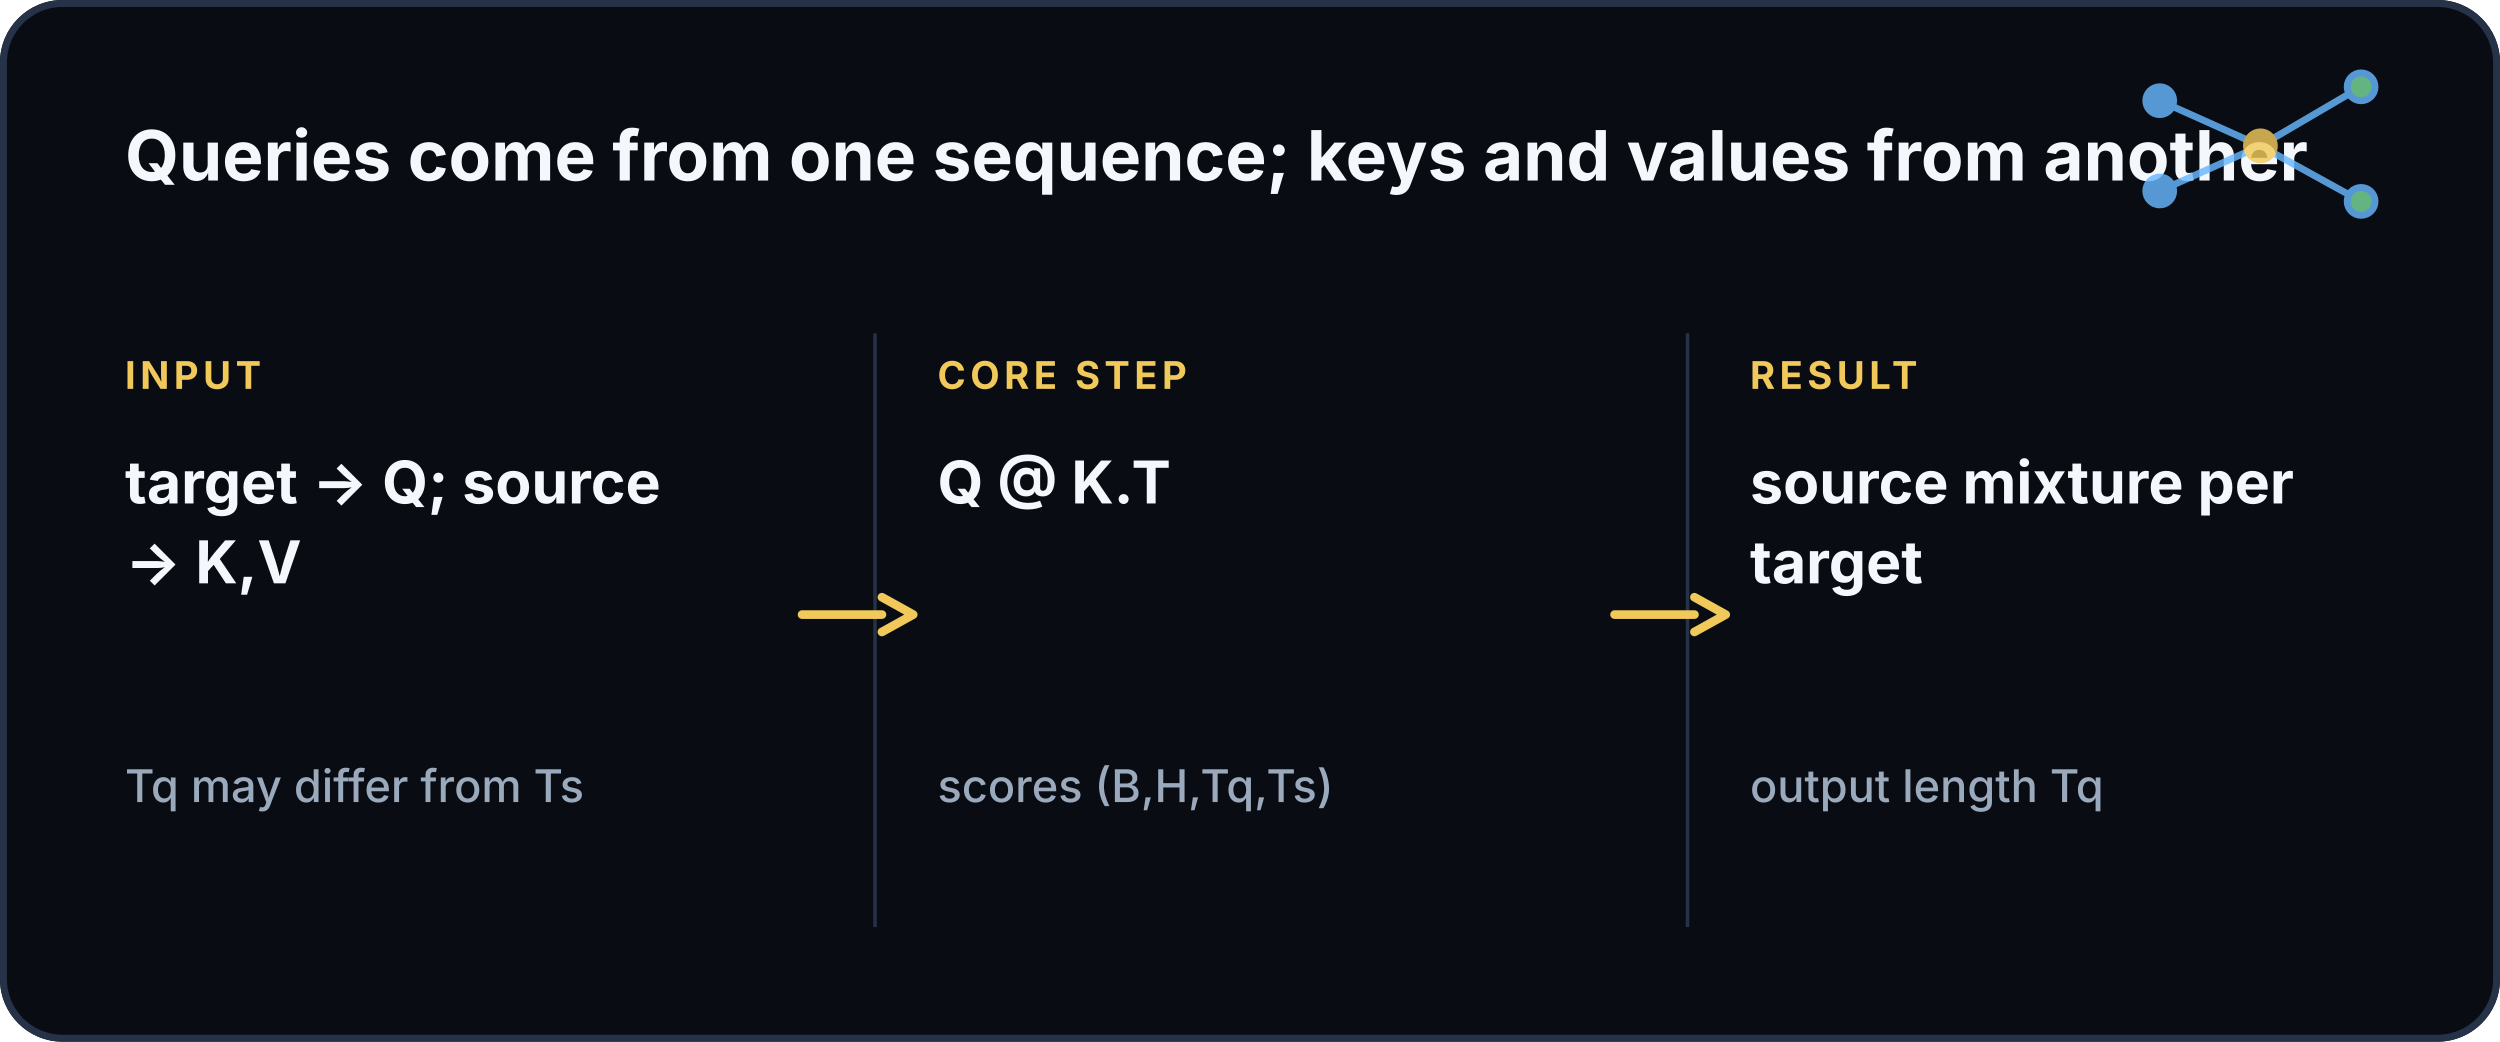
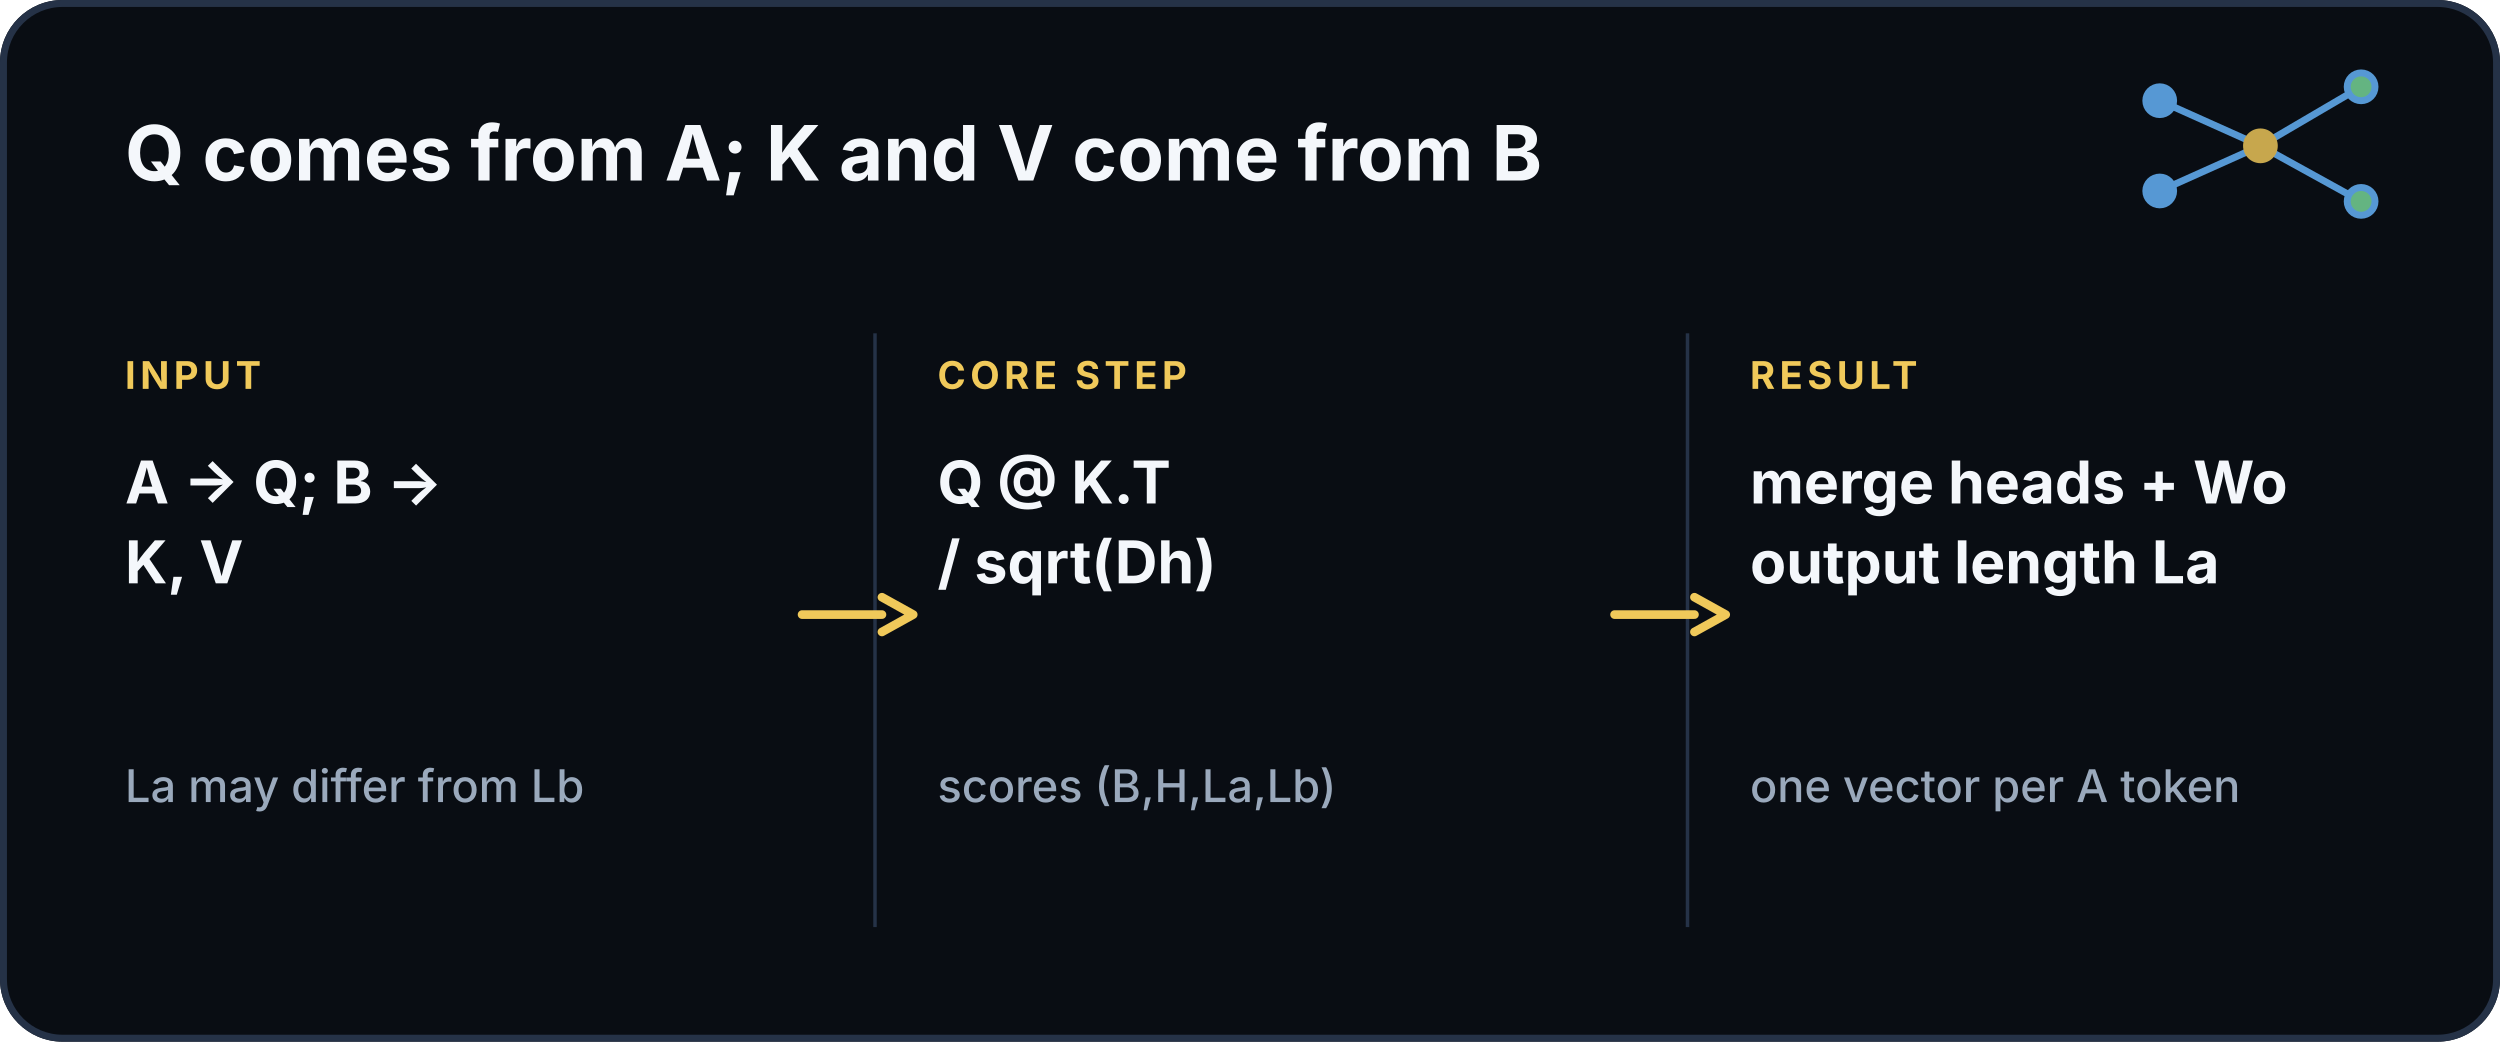
<svg xmlns="http://www.w3.org/2000/svg" width="720" height="300" viewBox="0 0 720 300" role="img" aria-labelledby="title desc">
  <rect width="720" height="300" rx="18" fill="#090d13" />
  <rect x="1" y="1" width="718" height="298" rx="17" fill="none" stroke="#253247" stroke-width="2" />
-   <text x="36" y="52" fill="#f4f7fb" font-family="Inter, ui-sans-serif, system-ui, sans-serif" font-size="20" font-weight="720">Queries come from one sequence; keys and values from another</text>
-   <g fill="none" stroke-width="2" opacity="0.82" stroke="#67b7ff">
+   <text x="36" y="52" fill="#f4f7fb" font-family="Inter, ui-sans-serif, system-ui, sans-serif" font-size="22" font-weight="720">Q comes from A; K and V come from B</text>
+   <g fill="none" stroke="#67b7ff" stroke-width="2" opacity="0.82">
    <path d="M622 29 L651 42 L680 25 M622 55 L651 42 L680 58" />
    <circle cx="622" cy="29" r="4" fill="#67b7ff" />
    <circle cx="622" cy="55" r="4" fill="#67b7ff" />
    <circle cx="651" cy="42" r="5" fill="#f0c95a" stroke="none" />
    <circle cx="680" cy="25" r="4" fill="#77d99a" />
    <circle cx="680" cy="58" r="4" fill="#77d99a" />
  </g>
  <path d="M252 96 V267 M486 96 V267" stroke="#253247" stroke-width="1" />
  <g>
    <text x="36" y="112" fill="#f0c95a" font-family="Inter, ui-sans-serif, system-ui, sans-serif" font-size="11" font-weight="750" letter-spacing="1.3">INPUT</text>
-     <text x="36" y="145" fill="#f4f7fb" font-family="Inter, ui-sans-serif, system-ui, sans-serif" font-size="17" font-weight="680">target -&gt; Q; source</text>
-     <text x="36" y="168" fill="#f4f7fb" font-family="Inter, ui-sans-serif, system-ui, sans-serif" font-size="17" font-weight="680">-&gt; K,V</text>
-     <text x="36" y="231" fill="#9aa9bc" font-family="Inter, ui-sans-serif, system-ui, sans-serif" font-size="13" font-weight="450">Tq may differ from Ts</text>
+     <text x="36" y="145" fill="#f4f7fb" font-family="Inter, ui-sans-serif, system-ui, sans-serif" font-size="17" font-weight="680">A -&gt; Q; B -&gt;</text>
+     <text x="36" y="168" fill="#f4f7fb" font-family="Inter, ui-sans-serif, system-ui, sans-serif" font-size="17" font-weight="680">K, V</text>
+     <text x="36" y="231" fill="#9aa9bc" font-family="Inter, ui-sans-serif, system-ui, sans-serif" font-size="13" font-weight="450">La may differ from Lb</text>
  </g>
  <g>
    <text x="270" y="112" fill="#f0c95a" font-family="Inter, ui-sans-serif, system-ui, sans-serif" font-size="11" font-weight="750" letter-spacing="1.3">CORE STEP</text>
    <text x="270" y="145" fill="#f4f7fb" font-family="Inter, ui-sans-serif, system-ui, sans-serif" font-size="17" font-weight="680">Q @ K.T</text>
-     <text x="270" y="231" fill="#9aa9bc" font-family="Inter, ui-sans-serif, system-ui, sans-serif" font-size="13" font-weight="450">scores (B,H,Tq,Ts)</text>
+     <text x="270" y="168" fill="#f4f7fb" font-family="Inter, ui-sans-serif, system-ui, sans-serif" font-size="17" font-weight="680">/ sqrt(Dh)</text>
+     <text x="270" y="231" fill="#9aa9bc" font-family="Inter, ui-sans-serif, system-ui, sans-serif" font-size="13" font-weight="450">scores (B,H,La,Lb)</text>
  </g>
  <g>
    <text x="504" y="112" fill="#f0c95a" font-family="Inter, ui-sans-serif, system-ui, sans-serif" font-size="11" font-weight="750" letter-spacing="1.3">RESULT</text>
-     <text x="504" y="145" fill="#f4f7fb" font-family="Inter, ui-sans-serif, system-ui, sans-serif" font-size="17" font-weight="680">source mixture per</text>
-     <text x="504" y="168" fill="#f4f7fb" font-family="Inter, ui-sans-serif, system-ui, sans-serif" font-size="17" font-weight="680">target</text>
-     <text x="504" y="231" fill="#9aa9bc" font-family="Inter, ui-sans-serif, system-ui, sans-serif" font-size="13" font-weight="450">output length Tq</text>
+     <text x="504" y="145" fill="#f4f7fb" font-family="Inter, ui-sans-serif, system-ui, sans-serif" font-size="17" font-weight="680">merge heads + Wo</text>
+     <text x="504" y="168" fill="#f4f7fb" font-family="Inter, ui-sans-serif, system-ui, sans-serif" font-size="17" font-weight="680">output length La</text>
+     <text x="504" y="231" fill="#9aa9bc" font-family="Inter, ui-sans-serif, system-ui, sans-serif" font-size="13" font-weight="450">one vector per A token</text>
  </g>
-   <path d="M231 177 H254" stroke="#f0c95a" stroke-width="2.5" stroke-linecap="round" />
-   <path d="M254 172 L263 177 L254 182" fill="none" stroke="#f0c95a" stroke-width="2.5" stroke-linecap="round" stroke-linejoin="round" />
-   <path d="M465 177 H488" stroke="#f0c95a" stroke-width="2.5" stroke-linecap="round" />
-   <path d="M488 172 L497 177 L488 182" fill="none" stroke="#f0c95a" stroke-width="2.5" stroke-linecap="round" stroke-linejoin="round" />
+   <path d="M231 177 H254 M465 177 H488" stroke="#f0c95a" stroke-width="2.5" stroke-linecap="round" />
+   <path d="M254 172 L263 177 L254 182 M488 172 L497 177 L488 182" fill="none" stroke="#f0c95a" stroke-width="2.5" stroke-linecap="round" stroke-linejoin="round" />
</svg>
